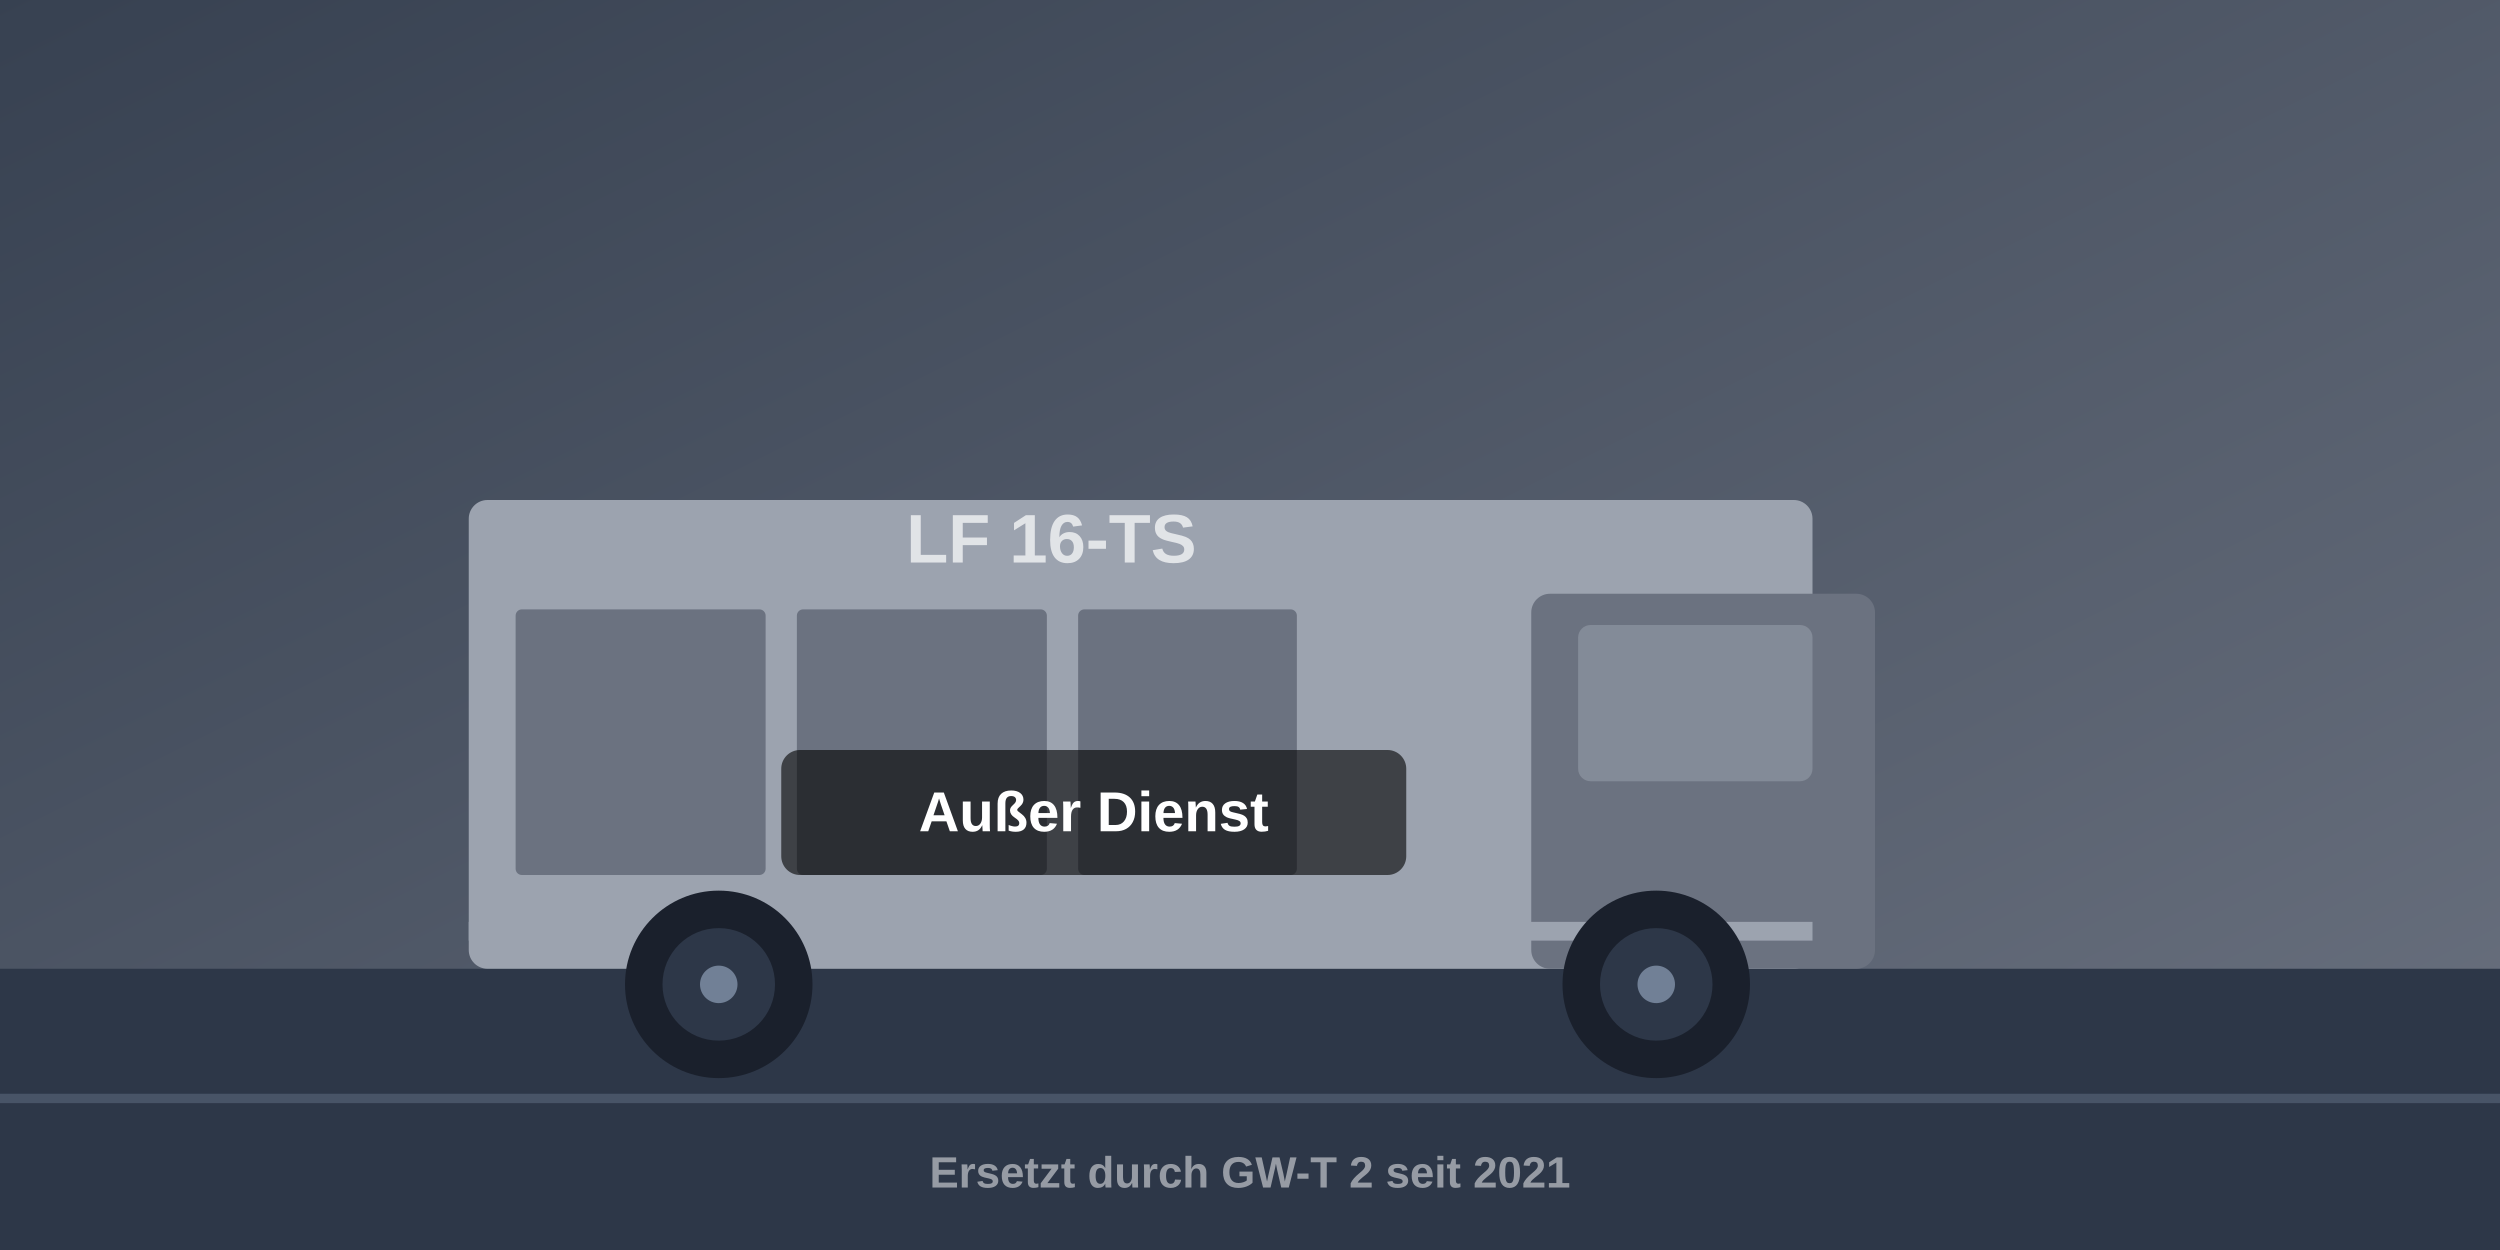
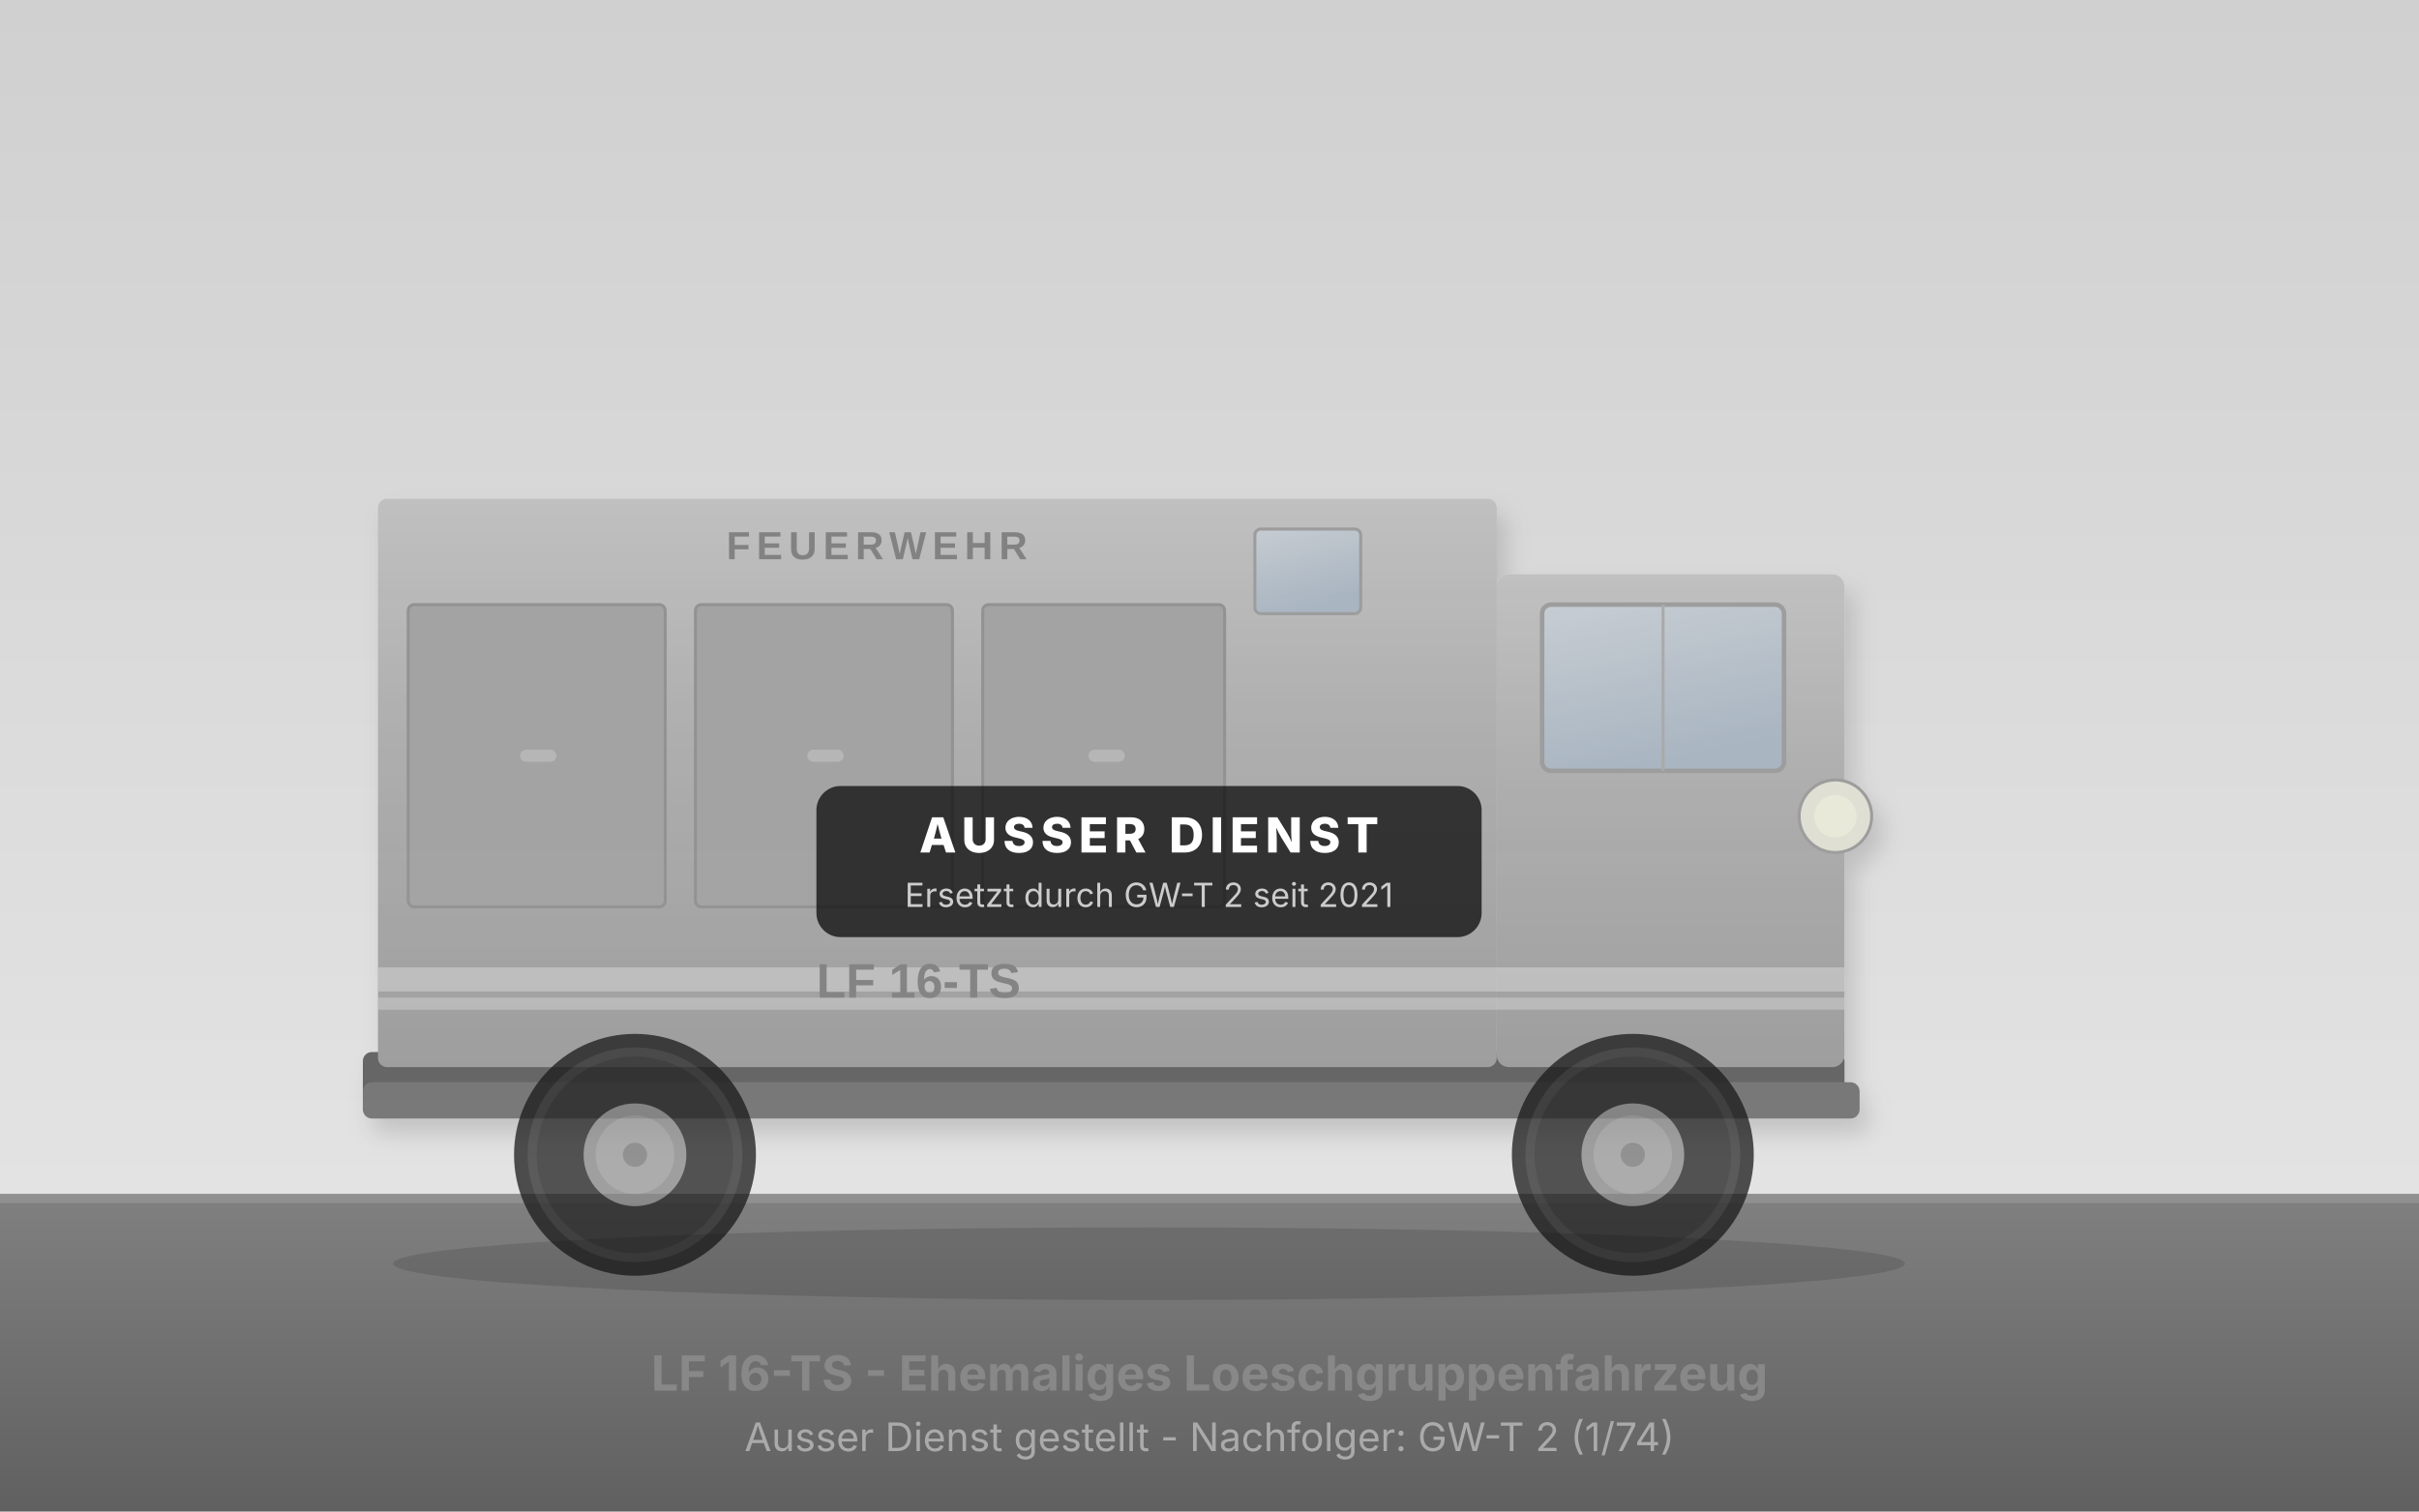
- <svg xmlns="http://www.w3.org/2000/svg" viewBox="0 0 800 400">
+ <svg xmlns="http://www.w3.org/2000/svg" viewBox="0 0 800 500">
  <defs>
-     <linearGradient id="bg" x1="0" y1="0" x2="1" y2="1">
-       <stop offset="0%" stop-color="#374151" />
-       <stop offset="100%" stop-color="#6b7280" />
+     <linearGradient id="sky" x1="0" y1="0" x2="0" y2="1">
+       <stop offset="0%" stop-color="#D0D0D0" />
+       <stop offset="100%" stop-color="#E8E8E8" />
    </linearGradient>
+     <linearGradient id="body" x1="0" y1="0" x2="0" y2="1">
+       <stop offset="0%" stop-color="#B8B8B8" />
+       <stop offset="40%" stop-color="#A0A0A0" />
+       <stop offset="100%" stop-color="#888" />
+     </linearGradient>
+     <linearGradient id="glass" x1="0" y1="0" x2="0.3" y2="1">
+       <stop offset="0%" stop-color="#C0C8D0" />
+       <stop offset="100%" stop-color="#98A8B8" />
+     </linearGradient>
+     <linearGradient id="gnd" x1="0" y1="0" x2="0" y2="1">
+       <stop offset="0%" stop-color="#808080" />
+       <stop offset="100%" stop-color="#606060" />
+     </linearGradient>
+     <filter id="sh">
+       <feDropShadow dx="3" dy="5" stdDeviation="4" flood-color="#00000030" />
+     </filter>
  </defs>
-   <rect width="800" height="400" fill="url(#bg)" />
-   <rect x="0" y="310" width="800" height="90" fill="#2d3748" />
-   <rect x="0" y="350" width="800" height="3" fill="#718096" opacity="0.4" />
-   <rect x="150" y="160" width="430" height="150" rx="6" fill="#9CA3AF" />
-   <rect x="165" y="195" width="80" height="85" rx="2" fill="#6B7280" />
-   <rect x="255" y="195" width="80" height="85" rx="2" fill="#6B7280" />
-   <rect x="345" y="195" width="70" height="85" rx="2" fill="#6B7280" />
-   <rect x="490" y="190" width="110" height="120" rx="6" fill="#6B7280" />
-   <rect x="505" y="200" width="75" height="50" rx="4" fill="#9CA3AF" opacity="0.5" />
-   <text x="290" y="180" font-family="Arial, sans-serif" font-weight="bold" font-size="22" fill="white" opacity="0.7">LF 16-TS</text>
-   <rect x="150" y="295" width="430" height="6" fill="#9CA3AF" />
-   <circle cx="230" cy="315" r="30" fill="#1a202c" />
-   <circle cx="230" cy="315" r="18" fill="#2d3748" />
-   <circle cx="230" cy="315" r="6" fill="#718096" />
-   <circle cx="530" cy="315" r="30" fill="#1a202c" />
-   <circle cx="530" cy="315" r="18" fill="#2d3748" />
-   <circle cx="530" cy="315" r="6" fill="#718096" />
-   <rect x="250" y="240" width="200" height="40" rx="6" fill="rgba(0,0,0,0.6)" />
-   <text x="350" y="266" font-family="Arial, sans-serif" font-weight="bold" font-size="18" fill="white" text-anchor="middle">Außer Dienst</text>
-   <text x="400" y="380" font-family="Arial, sans-serif" font-weight="bold" font-size="14" fill="white" opacity="0.5" text-anchor="middle">Ersetzt durch GW-T 2 seit 2021</text>
+   <rect width="800" height="500" fill="url(#sky)" />
+   <rect x="0" y="395" width="800" height="105" fill="url(#gnd)" />
+   <rect x="0" y="395" width="800" height="3" fill="#909090" />
+   <g filter="url(#sh)" opacity="0.75">
+     <rect x="120" y="348" width="490" height="16" rx="3" fill="#3D3D3D" />
+     <rect x="125" y="165" width="370" height="188" rx="3" fill="url(#body)" />
+     <rect x="135" y="200" width="85" height="100" rx="2" fill="#909090" stroke="#7A7A7A" stroke-width="1" />
+     <rect x="230" y="200" width="85" height="100" rx="2" fill="#909090" stroke="#7A7A7A" stroke-width="1" />
+     <rect x="325" y="200" width="80" height="100" rx="2" fill="#909090" stroke="#7A7A7A" stroke-width="1" />
+     <rect x="172" y="248" width="12" height="4" rx="2" fill="#AAA" />
+     <rect x="267" y="248" width="12" height="4" rx="2" fill="#AAA" />
+     <rect x="360" y="248" width="12" height="4" rx="2" fill="#AAA" />
+     <rect x="495" y="190" width="115" height="163" rx="4" fill="url(#body)" />
+     <rect x="510" y="200" width="80" height="55" rx="3" fill="url(#glass)" stroke="#888" stroke-width="1.5" />
+     <line x1="550" y1="200" x2="550" y2="255" stroke="#999" stroke-width="1" />
+     <rect x="415" y="175" width="35" height="28" rx="2" fill="url(#glass)" stroke="#888" stroke-width="1" />
+     <rect x="125" y="320" width="485" height="8" fill="#CCC" opacity="0.6" />
+     <rect x="125" y="330" width="485" height="4" fill="#DDD" opacity="0.4" />
+     <text x="290" y="185" font-family="Arial, sans-serif" font-weight="bold" font-size="13" fill="#666" text-anchor="middle" letter-spacing="2">FEUERWEHR</text>
+     <text x="270" y="330" font-family="Arial, sans-serif" font-weight="bold" font-size="16" fill="#666">LF 16-TS</text>
+     <rect x="120" y="358" width="495" height="12" rx="3" fill="#555" />
+     <circle cx="607" cy="270" r="12" fill="#E0E0D0" stroke="#888" stroke-width="1" />
+     <circle cx="607" cy="270" r="7" fill="#EEEED8" />
+   </g>
+   <g opacity="0.75">
+     <circle cx="210" cy="382" r="40" fill="#1A1A1A" />
+     <circle cx="210" cy="382" r="34" fill="#222" stroke="#2D2D2D" stroke-width="3" />
+     <circle cx="210" cy="382" r="17" fill="#888" />
+     <circle cx="210" cy="382" r="13" fill="#999" />
+     <circle cx="210" cy="382" r="4" fill="#777" />
+     <circle cx="540" cy="382" r="40" fill="#1A1A1A" />
+     <circle cx="540" cy="382" r="34" fill="#222" stroke="#2D2D2D" stroke-width="3" />
+     <circle cx="540" cy="382" r="17" fill="#888" />
+     <circle cx="540" cy="382" r="13" fill="#999" />
+     <circle cx="540" cy="382" r="4" fill="#777" />
+   </g>
+   <rect x="270" y="260" width="220" height="50" rx="8" fill="rgba(0,0,0,0.7)" />
+   <text x="380" y="282" font-family="Inter, Arial, sans-serif" font-weight="800" font-size="16" fill="white" text-anchor="middle" letter-spacing="2">AUSSER DIENST</text>
+   <text x="380" y="300" font-family="Inter, Arial, sans-serif" font-weight="400" font-size="11" fill="#CCC" text-anchor="middle">Ersetzt durch GW-T 2 seit 2021</text>
+   <ellipse cx="380" cy="418" rx="250" ry="12" fill="#00000020" />
+   <text x="400" y="460" font-family="Inter, Arial, sans-serif" font-weight="700" font-size="16" fill="#888" text-anchor="middle">LF 16-TS - Ehemaliges Loeschgruppenfahrzeug</text>
+   <text x="400" y="480" font-family="Inter, Arial, sans-serif" font-weight="400" font-size="13" fill="#AAA" text-anchor="middle">Ausser Dienst gestellt - Nachfolger: GW-T 2 (1/74)</text>
</svg>
